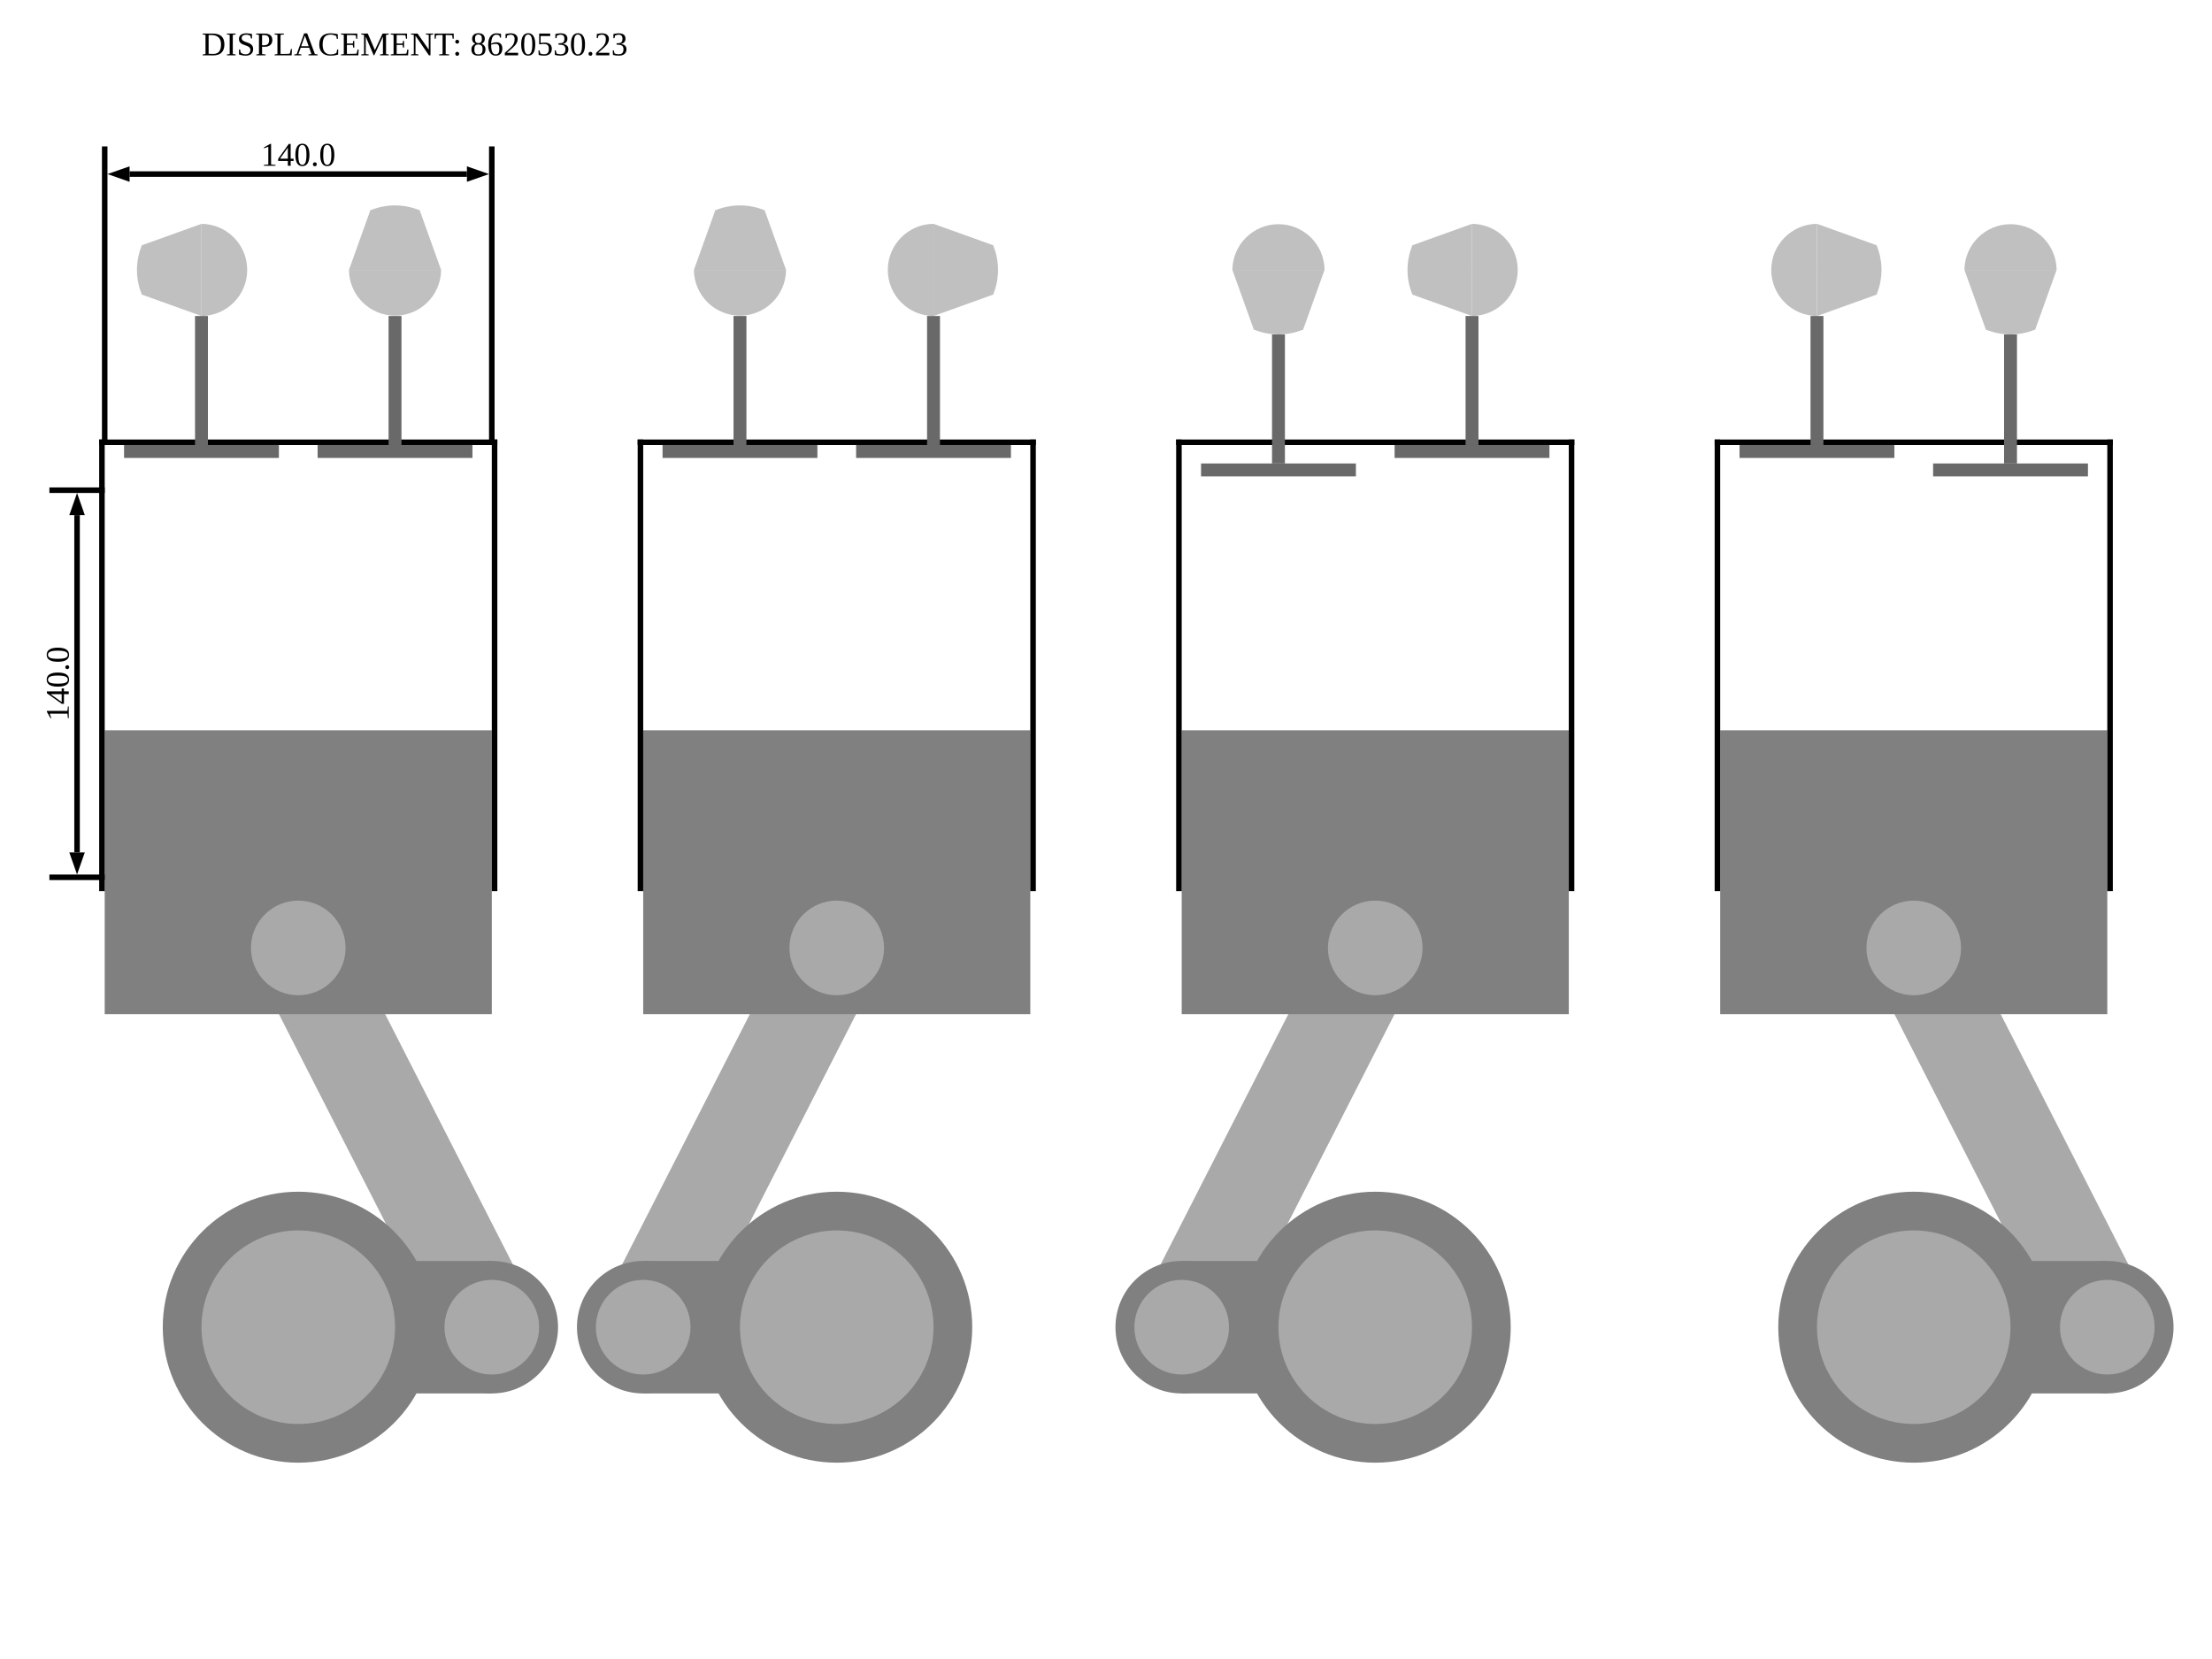
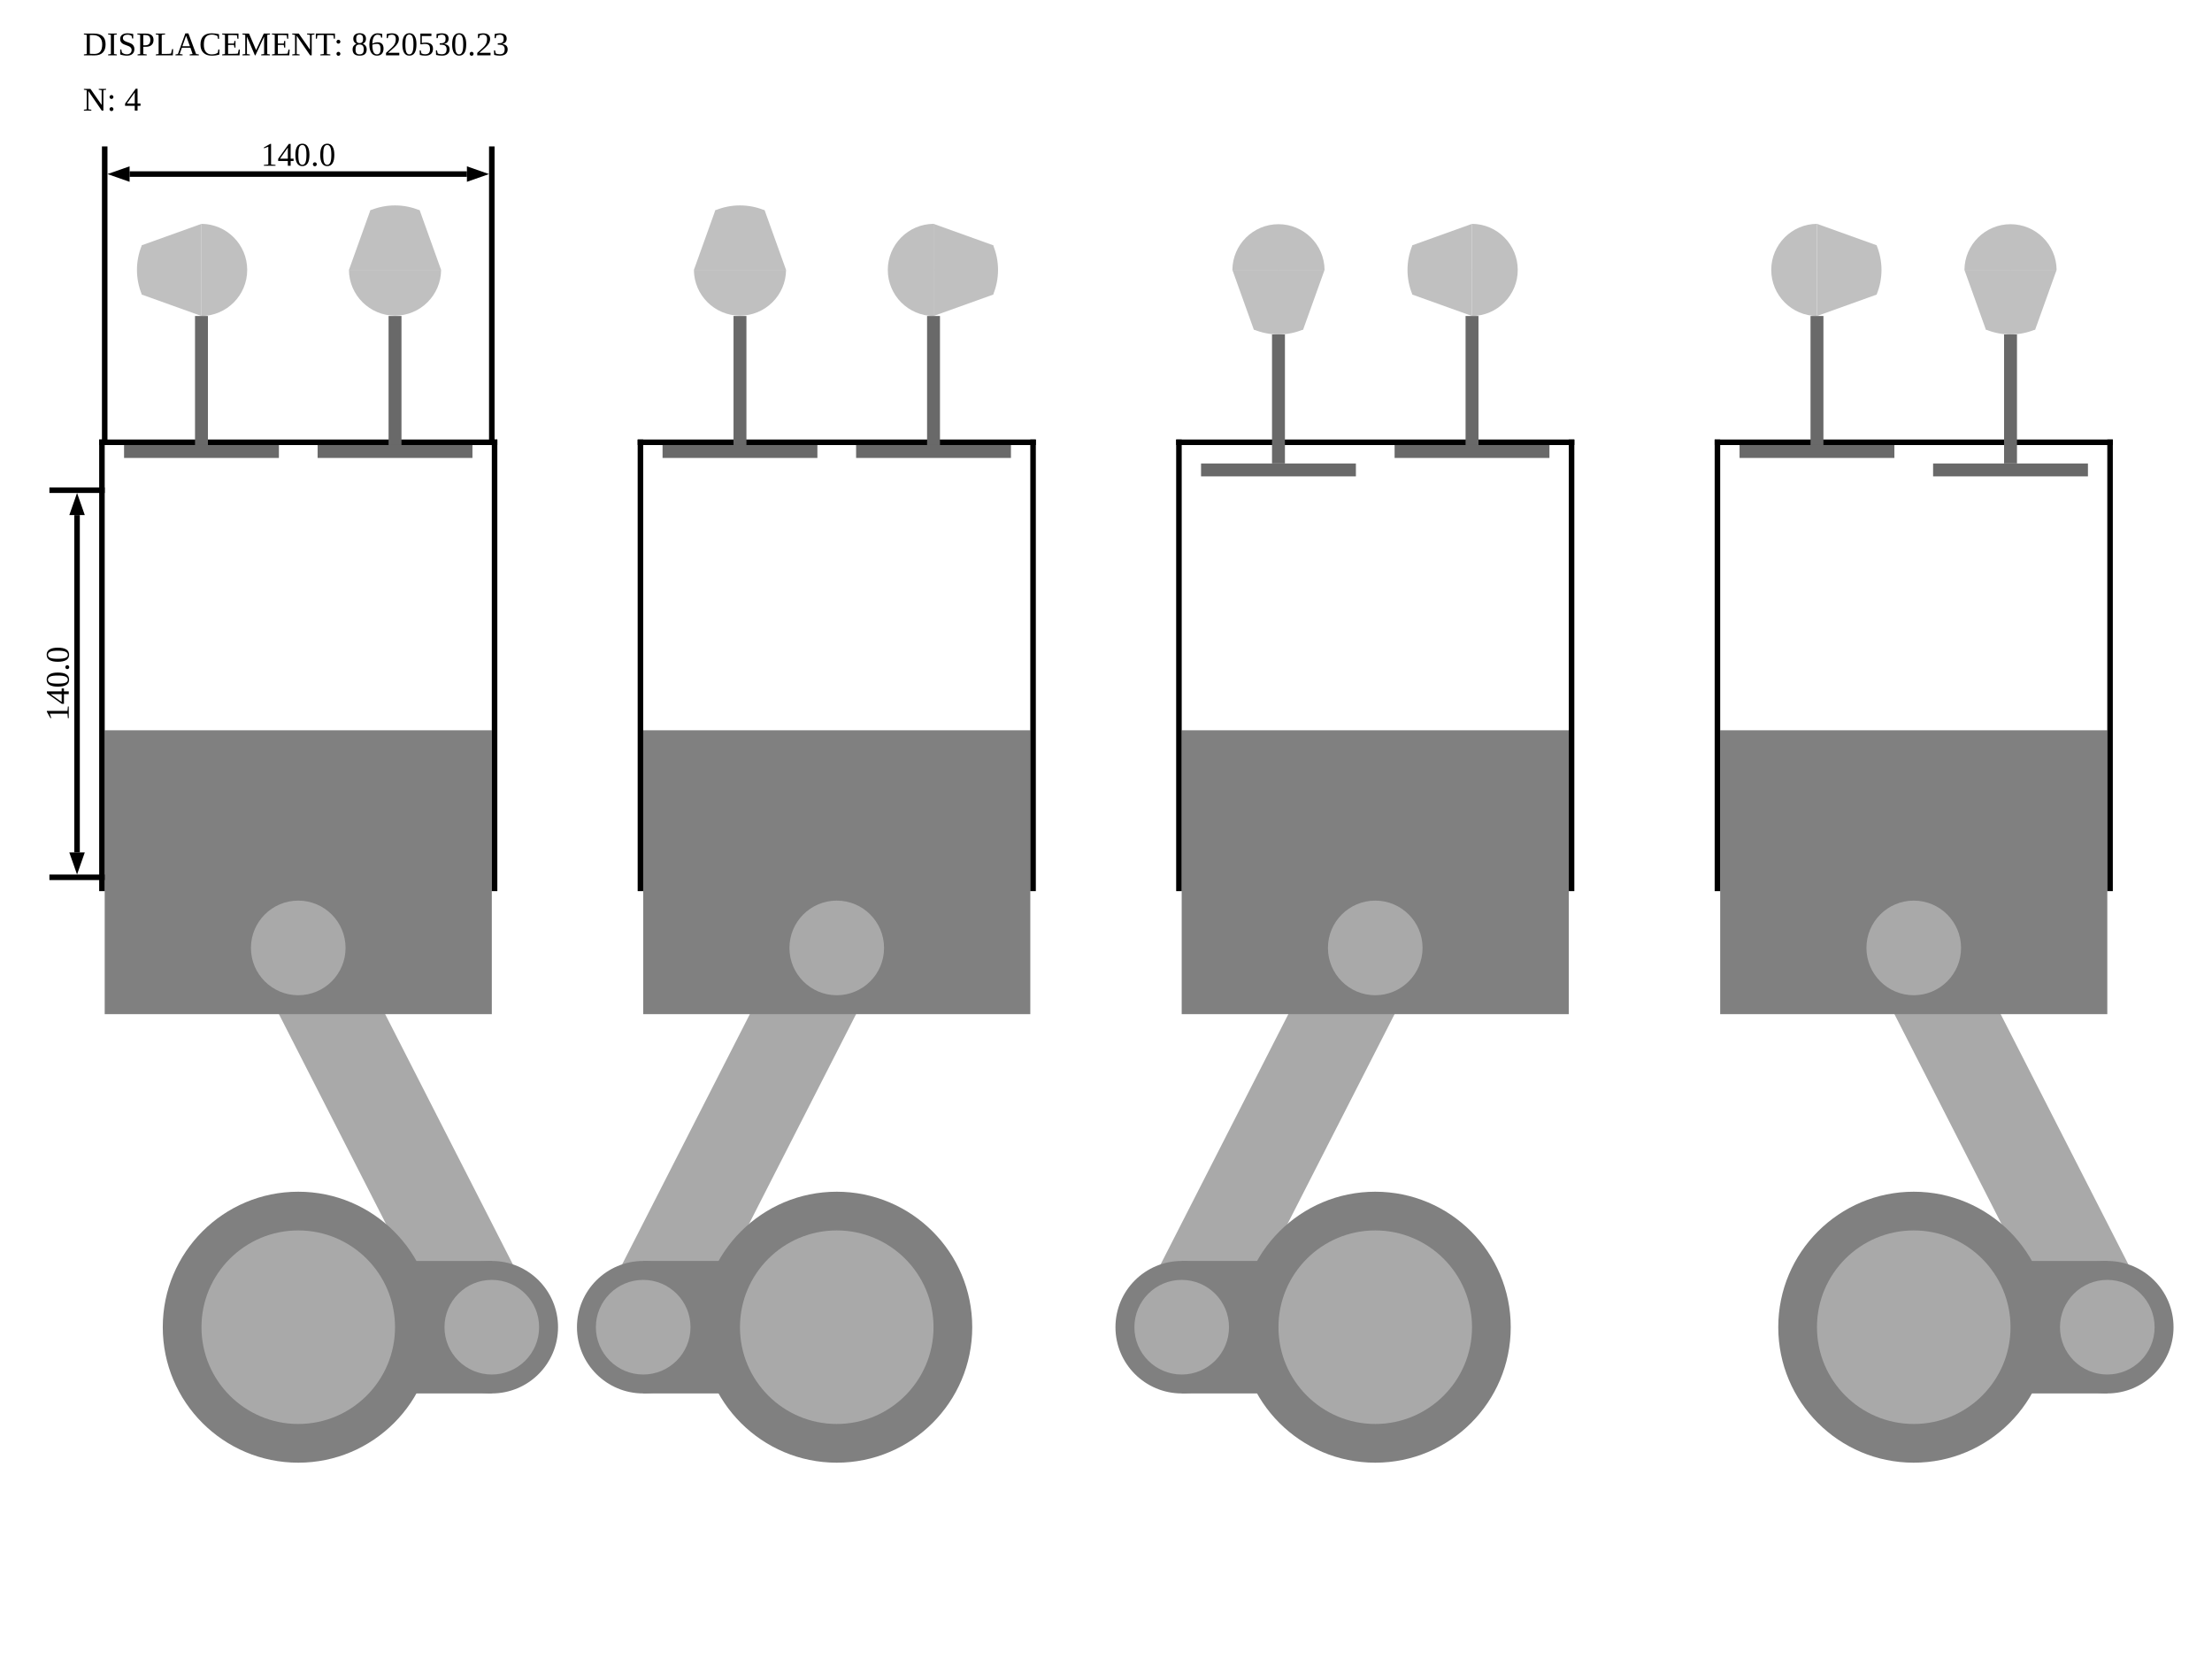
<svg xmlns="http://www.w3.org/2000/svg" width="800" height="600">
  <defs>
    <marker id="arrowDist" viewBox="0 0 10 10" refX="0" refY="5" markerWidth="4" markerHeight="4" orient="auto-start-reverse">
      <path d="M 0 1.5 L 10 5 L 0 8.5 z" />
    </marker>
  </defs>
  <rect x="177.867" y="462.889" width="154" height="34.222" fill="darkgray" transform="rotate(242.9643,177.8667,480)" />
  <rect x="37.867" y="264.117" width="140" height="102.667" fill="gray" transform="rotate(0,0,0)" />
  <circle cx="107.867" cy="480" r="49" fill="gray" />
  <circle cx="177.867" cy="480" r="23.956" fill="gray" />
  <rect x="107.867" y="456.044" width="70" height="47.911" fill="gray" transform="rotate(0,107.8667,480)" />
  <circle cx="107.867" cy="480" r="35" fill="darkgray" />
  <circle cx="177.867" cy="480" r="17.111" fill="darkgray" />
  <circle cx="107.867" cy="342.829" r="17.111" fill="darkgray" />
  <line x1="35.867" y1="159.956" x2="179.867" y2="159.956" style="stroke:black;stroke-width:2" />
  <line x1="36.867" y1="158.956" x2="36.867" y2="322.289" style="stroke:black;stroke-width:2" />
  <line x1="178.867" y1="158.956" x2="178.867" y2="322.289" style="stroke:black;stroke-width:2" />
  <path d=" M 72.867 80.956 A 16.667 16.667 0 0 1 72.867 114.289 L 72.867 97.622 Z" style="fill:silver">
</path>
  <path d=" M 51.309 106.552 A 23.333 23.333 0 0 1 51.309 88.693 L 72.867 97.622 Z" style="fill:silver">
</path>
  <polygon points="51.309, 106.552 51.309, 88.693 72.867, 80.956 72.867, 114.289 " style="fill:silver">
</polygon>
  <rect x="70.533" y="114.289" width="4.667" height="46.667" style="fill:dimgray">
</rect>
  <rect x="44.867" y="160.956" width="56" height="4.667" style="fill:dimgray">
</rect>
  <path d=" M 159.533 97.622 A 16.667 16.667 0 0 1 126.2 97.622 L 142.867 97.622 Z" style="fill:silver">
</path>
  <path d=" M 133.937 76.065 A 23.333 23.333 0 0 1 151.796 76.065 L 142.867 97.622 Z" style="fill:silver">
</path>
  <polygon points="133.937, 76.065 151.796, 76.065 159.533, 97.622 126.2, 97.622 " style="fill:silver">
</polygon>
  <rect x="140.533" y="114.289" width="4.667" height="46.667" style="fill:dimgray">
</rect>
  <rect x="114.867" y="160.956" width="56" height="4.667" style="fill:dimgray">
</rect>
  <line x1="37.867" y1="160.956" x2="37.867" y2="52.956" style="stroke:black;stroke-width:2" />
  <line x1="177.867" y1="160.956" x2="177.867" y2="52.956" style="stroke:black;stroke-width:2" />
  <line x1="46.867" y1="62.956" x2="168.867" y2="62.956" style="stroke:black;stroke-width:2" marker-start="url(#arrowDist)" marker-end="url(#arrowDist)" />
  <text x="107.867" y="59.956" fill="black" text-anchor="middle">140.0</text>
  <line x1="37.867" y1="177.289" x2="17.867" y2="177.289" style="stroke:black;stroke-width:2" />
  <line x1="37.867" y1="317.289" x2="17.867" y2="317.289" style="stroke:black;stroke-width:2" />
  <line x1="27.867" y1="186.289" x2="27.867" y2="308.289" style="stroke:black;stroke-width:2" marker-start="url(#arrowDist)" marker-end="url(#arrowDist)" />
  <text x="24.867" y="247.289" fill="black" transform="rotate(270,24.86667,247.2889)" text-anchor="middle">140.0</text>
  <rect x="232.622" y="462.889" width="154" height="34.222" fill="darkgray" transform="rotate(297.0357,232.6222,480)" />
  <rect x="232.622" y="264.117" width="140" height="102.667" fill="gray" transform="rotate(0,0,0)" />
  <circle cx="302.622" cy="480" r="49" fill="gray" />
  <circle cx="232.622" cy="480" r="23.956" fill="gray" />
  <rect x="302.622" y="456.044" width="70" height="47.911" fill="gray" transform="rotate(180,302.6222,480)" />
  <circle cx="302.622" cy="480" r="35" fill="darkgray" />
  <circle cx="232.622" cy="480" r="17.111" fill="darkgray" />
  <circle cx="302.622" cy="342.829" r="17.111" fill="darkgray" />
  <line x1="230.622" y1="159.956" x2="374.622" y2="159.956" style="stroke:black;stroke-width:2" />
  <line x1="231.622" y1="158.956" x2="231.622" y2="322.289" style="stroke:black;stroke-width:2" />
  <line x1="373.622" y1="158.956" x2="373.622" y2="322.289" style="stroke:black;stroke-width:2" />
  <path d=" M 284.289 97.622 A 16.667 16.667 0 0 1 250.956 97.622 L 267.622 97.622 Z" style="fill:silver">
</path>
  <path d=" M 258.693 76.065 A 23.333 23.333 0 0 1 276.552 76.065 L 267.622 97.622 Z" style="fill:silver">
</path>
  <polygon points="258.693, 76.065 276.552, 76.065 284.289, 97.622 250.956, 97.622 " style="fill:silver">
</polygon>
  <rect x="265.289" y="114.289" width="4.667" height="46.667" style="fill:dimgray">
</rect>
  <rect x="239.622" y="160.956" width="56" height="4.667" style="fill:dimgray">
</rect>
  <path d=" M 337.622 114.289 A 16.667 16.667 0 0 1 337.622 80.956 L 337.622 97.622 Z" style="fill:silver">
</path>
  <path d=" M 359.179 88.693 A 23.333 23.333 0 0 1 359.179 106.552 L 337.622 97.622 Z" style="fill:silver">
</path>
  <polygon points="359.179, 88.693 359.179, 106.552 337.622, 114.289 337.622, 80.956 " style="fill:silver">
</polygon>
  <rect x="335.289" y="114.289" width="4.667" height="46.667" style="fill:dimgray">
</rect>
  <rect x="309.622" y="160.956" width="56" height="4.667" style="fill:dimgray">
</rect>
  <rect x="427.378" y="462.889" width="154" height="34.222" fill="darkgray" transform="rotate(297.0357,427.3778,480)" />
  <rect x="427.378" y="264.117" width="140" height="102.667" fill="gray" transform="rotate(0,0,0)" />
  <circle cx="497.378" cy="480" r="49" fill="gray" />
  <circle cx="427.378" cy="480" r="23.956" fill="gray" />
  <rect x="497.378" y="456.044" width="70" height="47.911" fill="gray" transform="rotate(180,497.3778,480)" />
  <circle cx="497.378" cy="480" r="35" fill="darkgray" />
  <circle cx="427.378" cy="480" r="17.111" fill="darkgray" />
  <circle cx="497.378" cy="342.829" r="17.111" fill="darkgray" />
  <line x1="425.378" y1="159.956" x2="569.378" y2="159.956" style="stroke:black;stroke-width:2" />
  <line x1="426.378" y1="158.956" x2="426.378" y2="322.289" style="stroke:black;stroke-width:2" />
  <line x1="568.378" y1="158.956" x2="568.378" y2="322.289" style="stroke:black;stroke-width:2" />
  <path d=" M 445.711 97.622 A 16.667 16.667 0 0 1 479.044 97.622 L 462.378 97.622 Z" style="fill:silver">
</path>
  <path d=" M 471.307 119.179 A 23.333 23.333 0 0 1 453.448 119.179 L 462.378 97.622 Z" style="fill:silver">
</path>
  <polygon points="471.307, 119.179 453.448, 119.179 445.711, 97.622 479.044, 97.622 " style="fill:silver">
</polygon>
  <rect x="460.044" y="120.956" width="4.667" height="46.667" style="fill:dimgray">
</rect>
  <rect x="434.378" y="167.622" width="56" height="4.667" style="fill:dimgray">
</rect>
  <path d=" M 532.378 80.956 A 16.667 16.667 0 0 1 532.378 114.289 L 532.378 97.622 Z" style="fill:silver">
</path>
  <path d=" M 510.821 106.552 A 23.333 23.333 0 0 1 510.821 88.693 L 532.378 97.622 Z" style="fill:silver">
</path>
  <polygon points="510.821, 106.552 510.821, 88.693 532.378, 80.956 532.378, 114.289 " style="fill:silver">
</polygon>
  <rect x="530.044" y="114.289" width="4.667" height="46.667" style="fill:dimgray">
</rect>
  <rect x="504.378" y="160.956" width="56" height="4.667" style="fill:dimgray">
</rect>
  <rect x="762.133" y="462.889" width="154" height="34.222" fill="darkgray" transform="rotate(242.9643,762.1333,480)" />
  <rect x="622.133" y="264.117" width="140" height="102.667" fill="gray" transform="rotate(0,0,0)" />
  <circle cx="692.133" cy="480" r="49" fill="gray" />
  <circle cx="762.133" cy="480" r="23.956" fill="gray" />
  <rect x="692.133" y="456.044" width="70" height="47.911" fill="gray" transform="rotate(360,692.1333,480)" />
  <circle cx="692.133" cy="480" r="35" fill="darkgray" />
  <circle cx="762.133" cy="480" r="17.111" fill="darkgray" />
  <circle cx="692.133" cy="342.829" r="17.111" fill="darkgray" />
  <line x1="620.133" y1="159.956" x2="764.133" y2="159.956" style="stroke:black;stroke-width:2" />
  <line x1="621.133" y1="158.956" x2="621.133" y2="322.289" style="stroke:black;stroke-width:2" />
  <line x1="763.133" y1="158.956" x2="763.133" y2="322.289" style="stroke:black;stroke-width:2" />
  <path d=" M 657.133 114.289 A 16.667 16.667 0 0 1 657.133 80.956 L 657.133 97.622 Z" style="fill:silver">
</path>
  <path d=" M 678.691 88.693 A 23.333 23.333 0 0 1 678.691 106.552 L 657.133 97.622 Z" style="fill:silver">
</path>
  <polygon points="678.691, 88.693 678.691, 106.552 657.133, 114.289 657.133, 80.956 " style="fill:silver">
</polygon>
  <rect x="654.8" y="114.289" width="4.667" height="46.667" style="fill:dimgray">
</rect>
  <rect x="629.133" y="160.956" width="56" height="4.667" style="fill:dimgray">
</rect>
  <path d=" M 710.467 97.622 A 16.667 16.667 0 0 1 743.8 97.622 L 727.133 97.622 Z" style="fill:silver">
</path>
  <path d=" M 736.063 119.179 A 23.333 23.333 0 0 1 718.204 119.179 L 727.133 97.622 Z" style="fill:silver">
</path>
  <polygon points="736.063, 119.179 718.204, 119.179 710.467, 97.622 743.8, 97.622 " style="fill:silver">
</polygon>
  <rect x="724.8" y="120.956" width="4.667" height="46.667" style="fill:dimgray">
</rect>
  <rect x="699.133" y="167.622" width="56" height="4.667" style="fill:dimgray">
</rect>
-   <text x="150" y="20" fill="black" text-anchor="middle">DISPLACEMENT: 8620530.23</text>
+   <text x="30" y="20" fill="black" text-anchor="start">DISPLACEMENT: 8620530.23</text>
+   <text x="30" y="40" fill="black" text-anchor="start">N: 4</text>
</svg>
